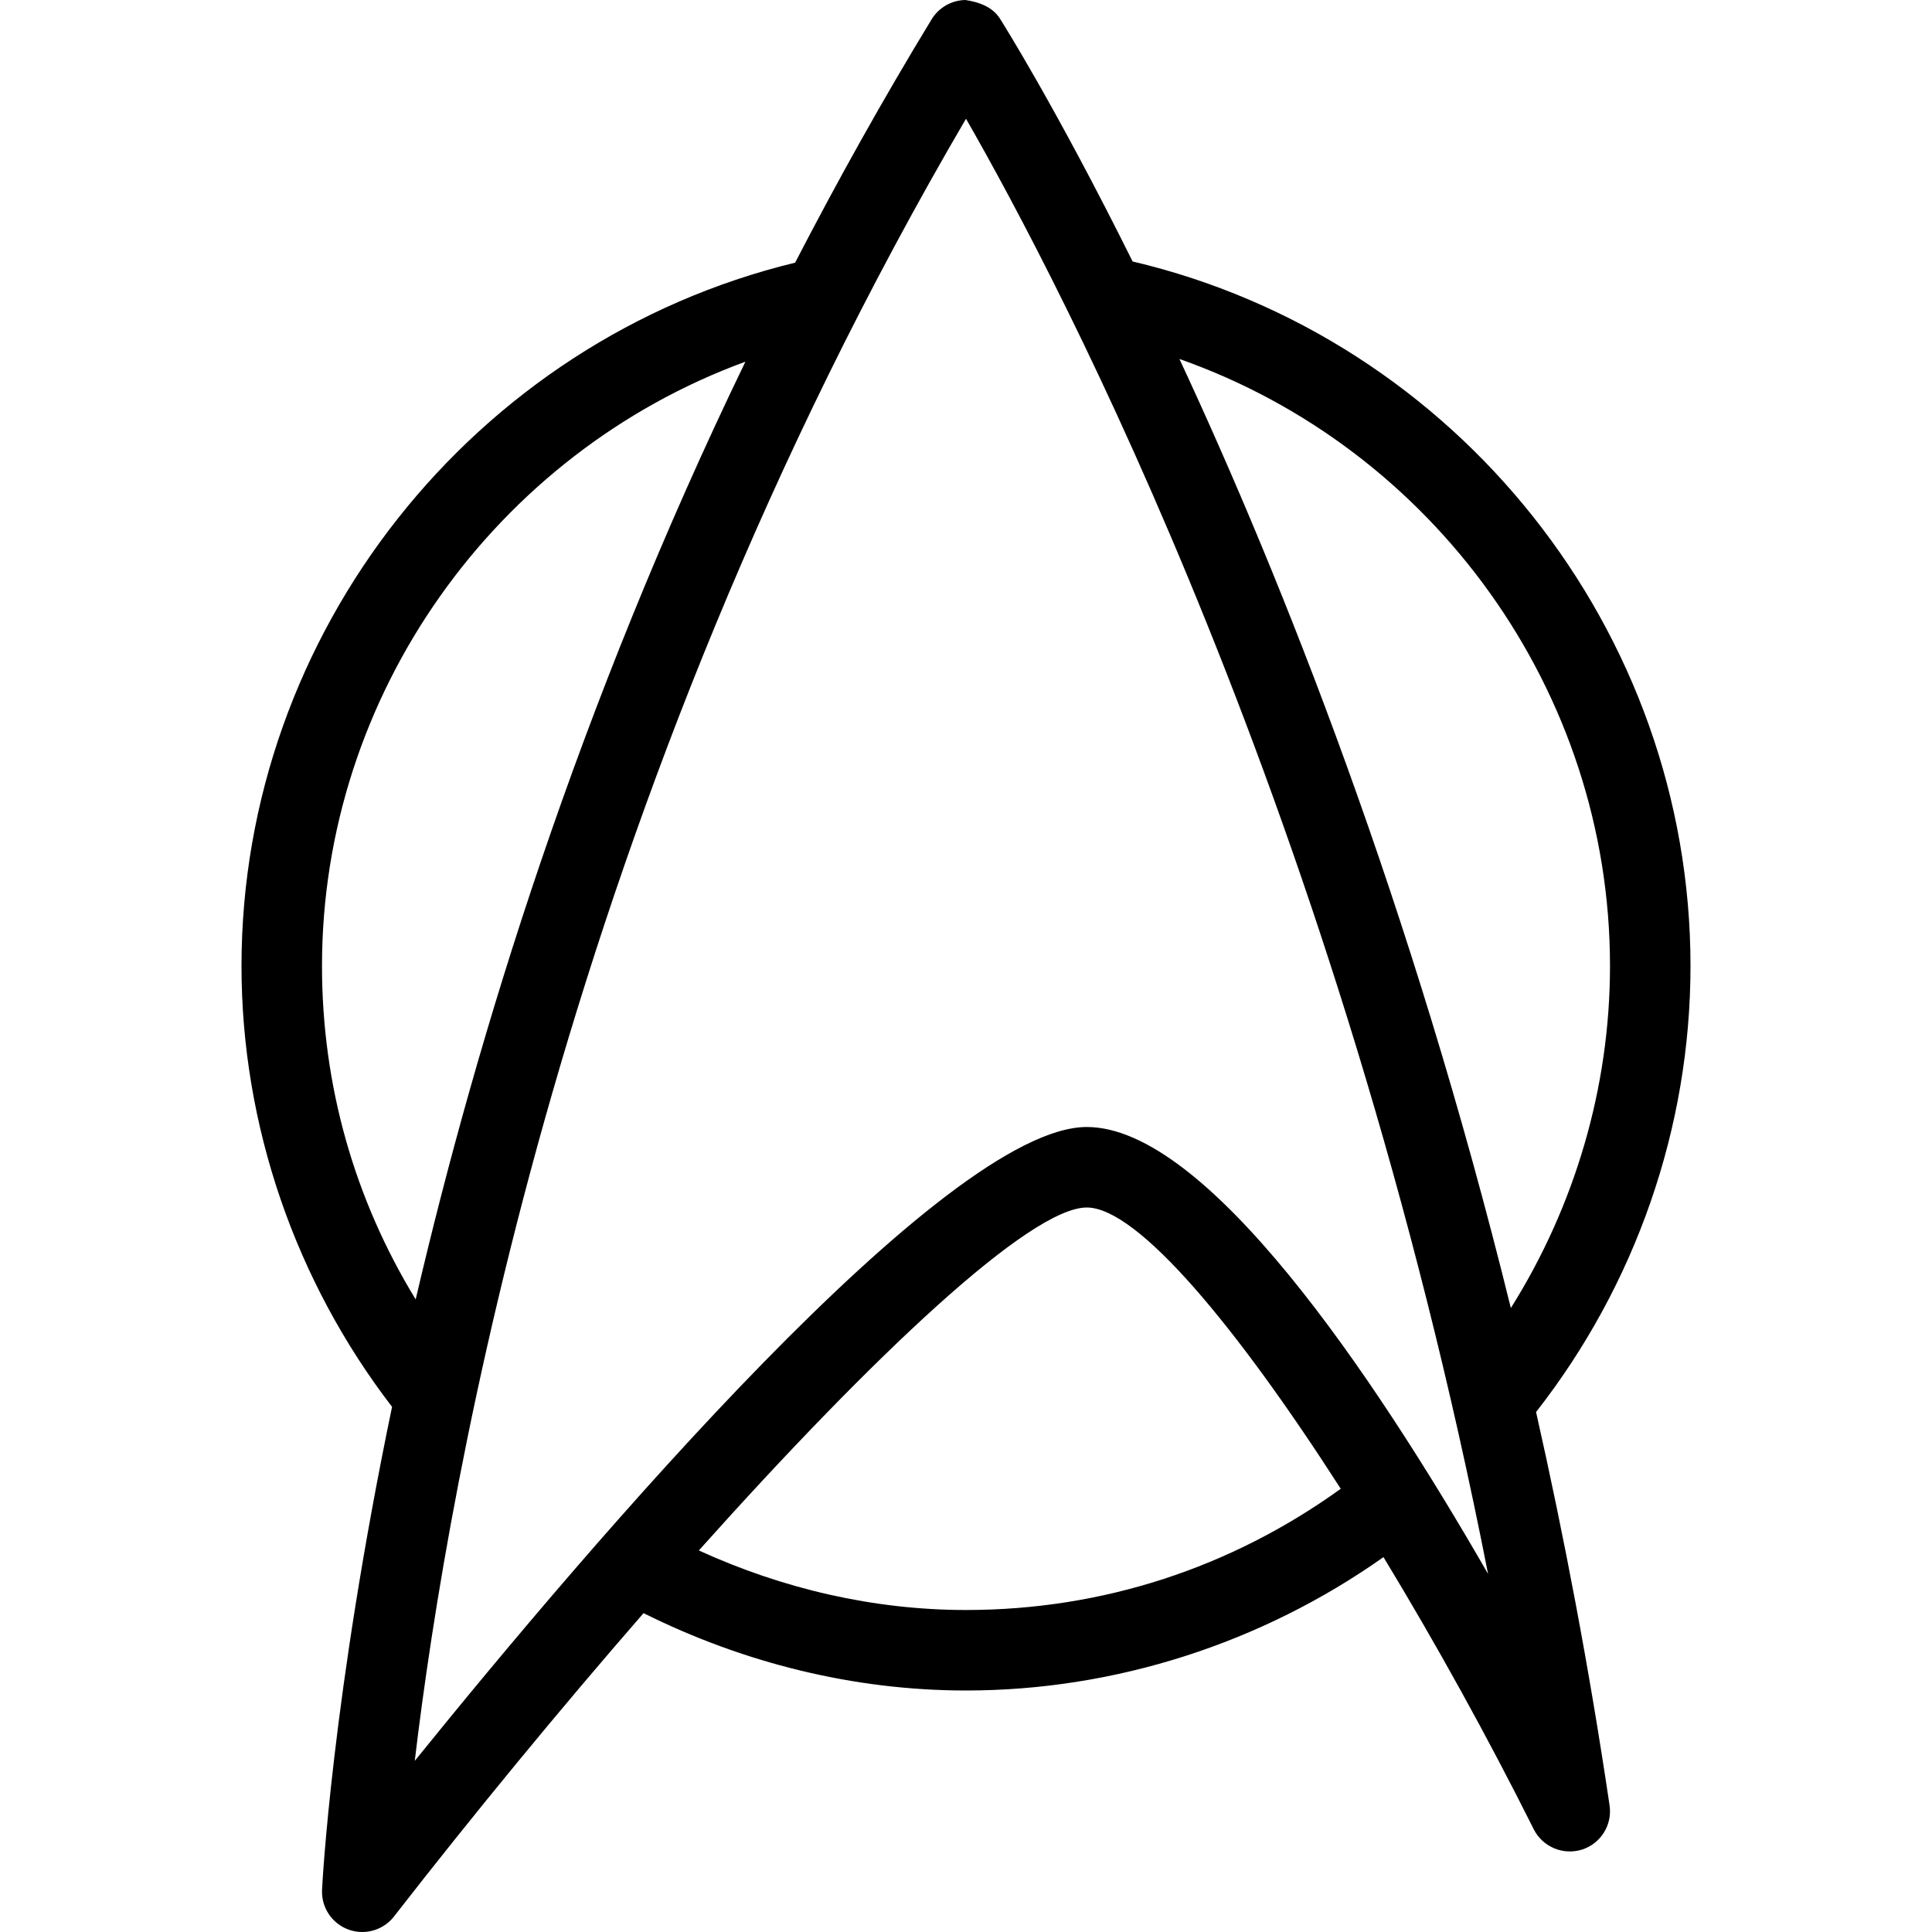
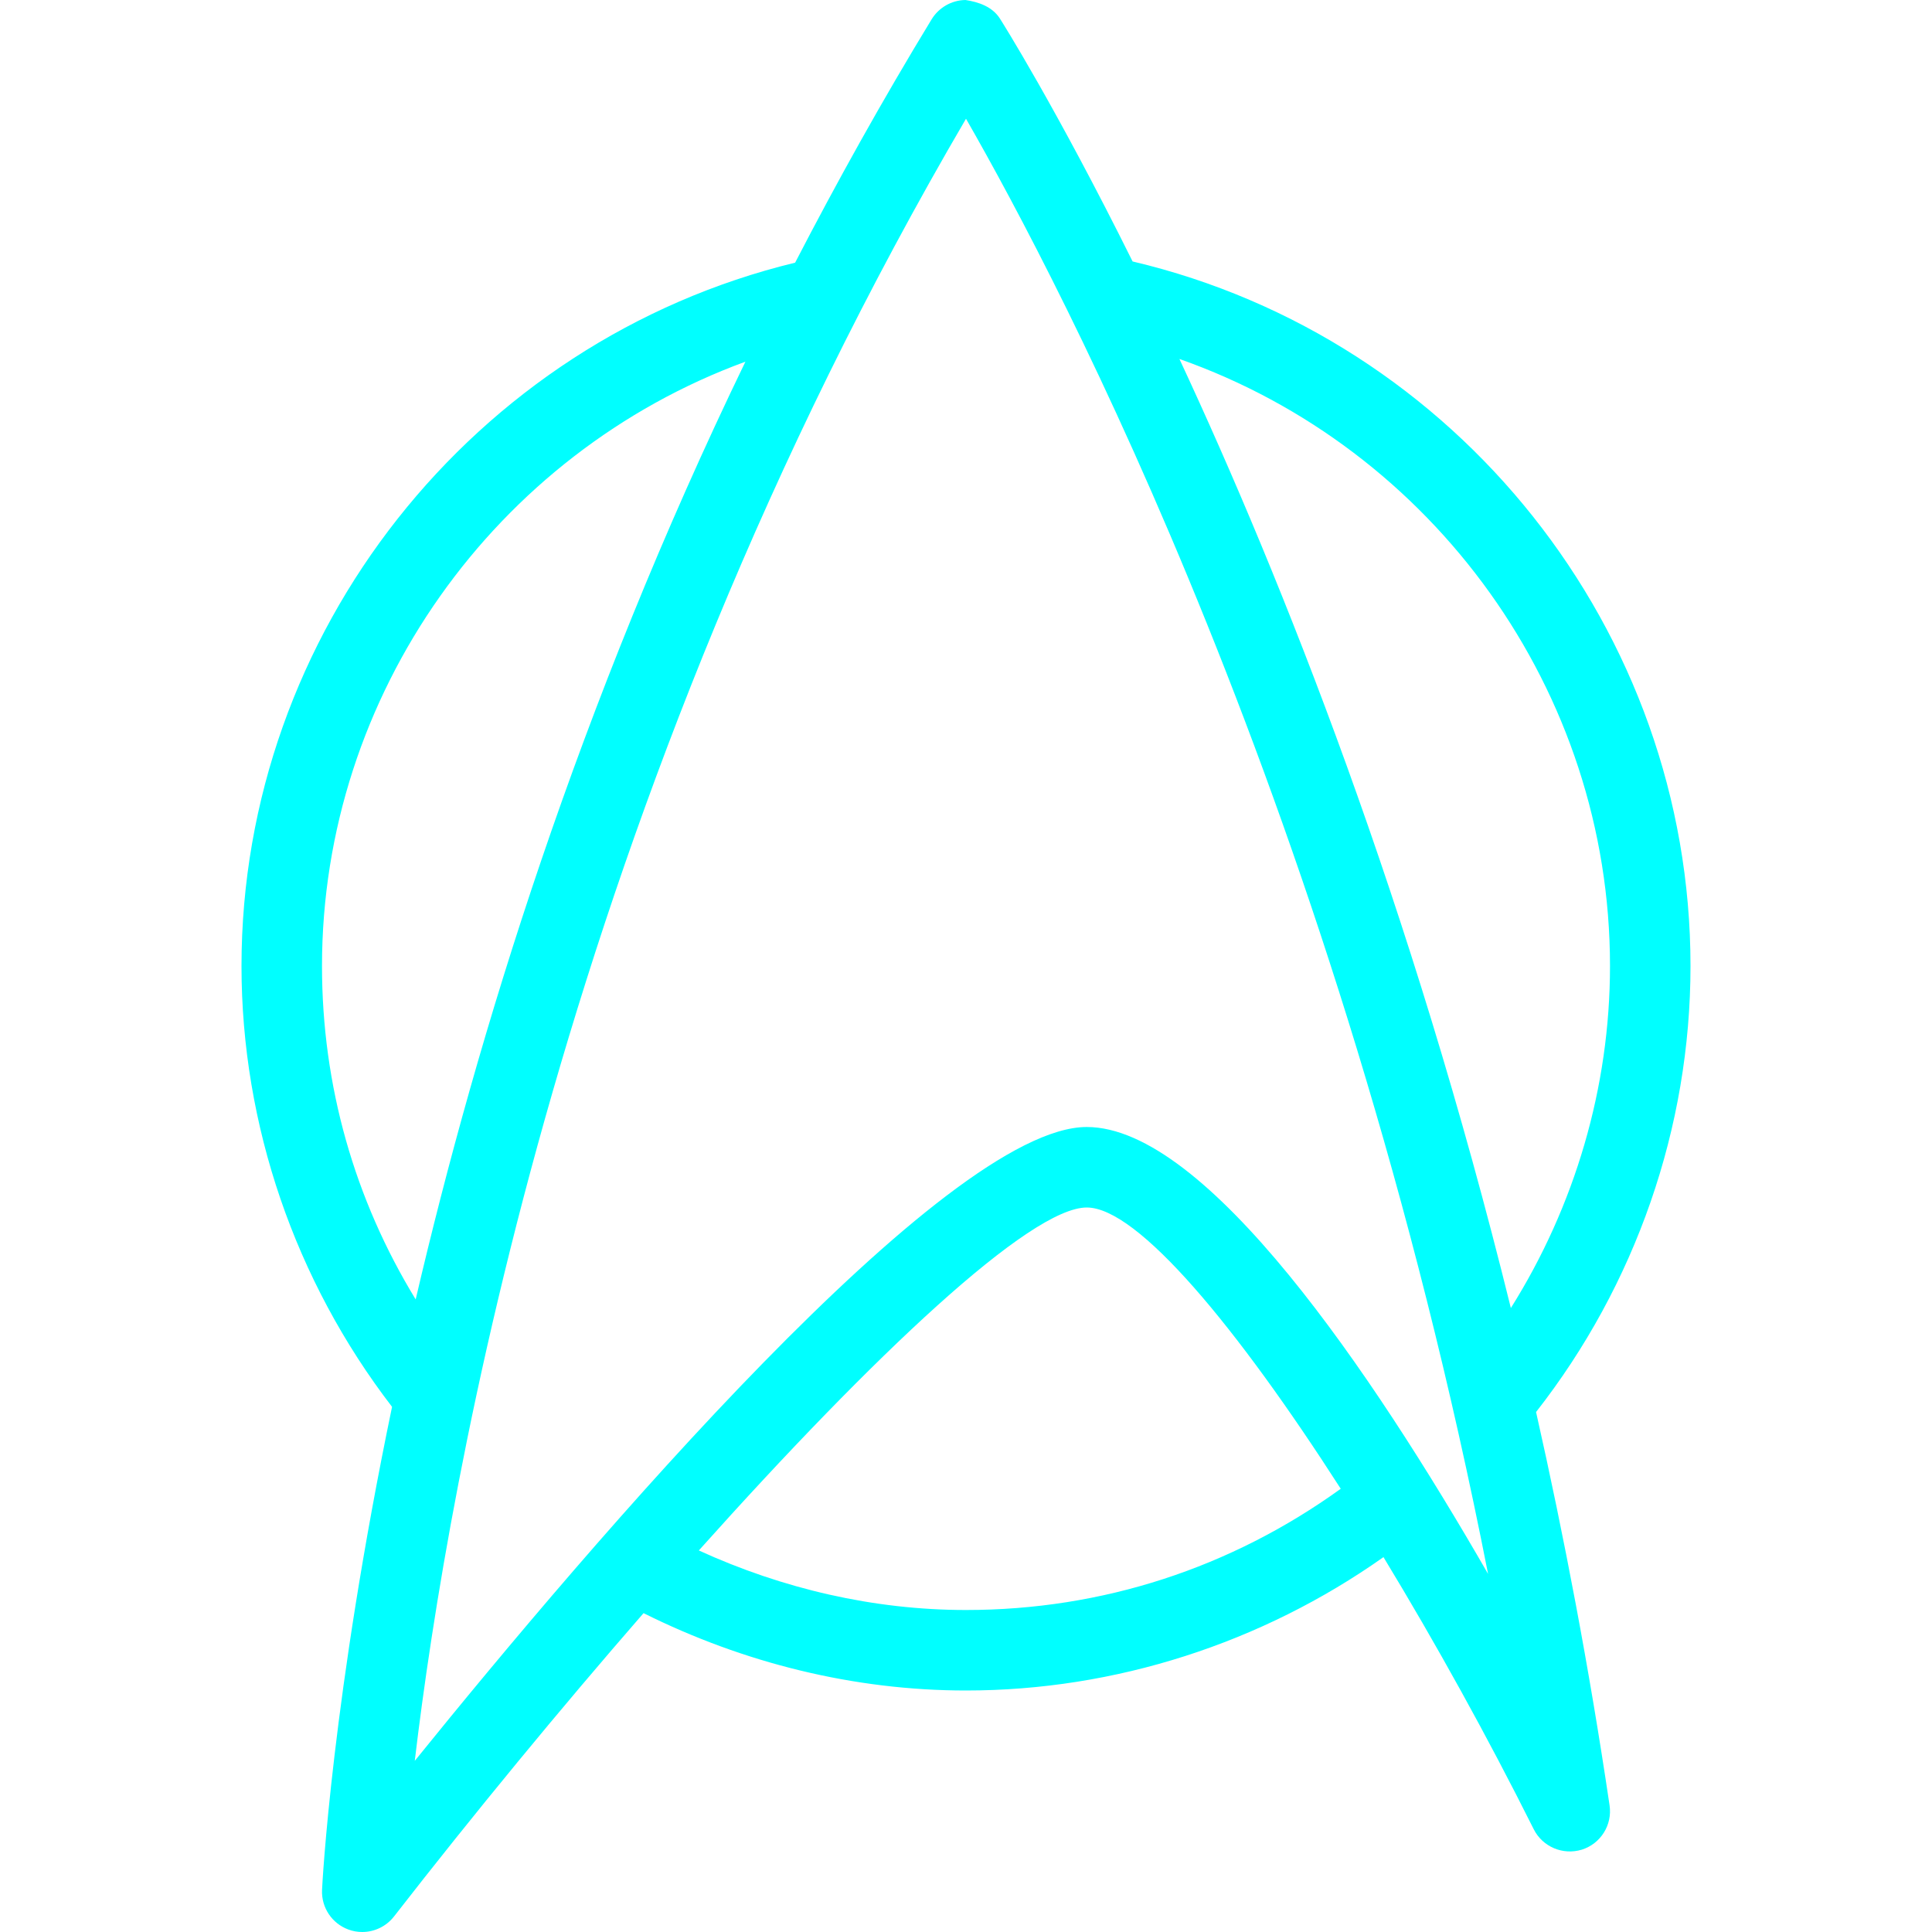
<svg xmlns="http://www.w3.org/2000/svg" version="1.1" id="Capa_1" x="0px" y="0px" viewBox="0 0 512 512" style="enable-background:new 0 0 512 512;" xml:space="preserve">
  <g>
    <g>
-       <path d="M407.072,374.202C433.415,340.547,448,298.85,448,256c0-88.829-61.909-166.438-147.85-186.711    c-20.319-40.901-34.781-63.781-35.191-64.414c-2-3.083-5.563-4.344-9.104-4.875c-3.667,0.052-7.052,1.99-8.969,5.125    c-13.103,21.526-25.092,43.073-36.168,64.484C125.435,90.292,64,167.771,64,256c0,42.181,14.216,83.41,39.897,116.829    c-15.973,76.823-18.507,126.935-18.553,128.046c-0.198,4.635,2.615,8.865,6.979,10.469C93.521,511.792,94.771,512,96,512    c3.219,0,6.354-1.469,8.417-4.115c21.306-27.393,44.047-55.009,66.13-80.385C197.069,440.721,226.337,448,256,448    c39.573,0,78.374-12.555,110.635-35.345c13.883,22.865,27.652,47.777,39.823,72.116c2.344,4.667,7.729,6.938,12.75,5.406    c5-1.583,8.115-6.552,7.344-11.74C421.15,441.973,414.513,407.201,407.072,374.202z M85.333,256c0-72,46.03-135.906,112.21-160.15    c-44.129,91.18-71.042,178.465-87.384,248.51C93.945,317.809,85.333,287.707,85.333,256z M256,426.667    c-24.457,0-48.598-5.624-70.803-15.78C231.766,358.846,273.065,320,288,320c13.568,0,39.871,31.813,67.31,74.539    C326.217,415.512,292.124,426.667,256,426.667z M288,298.667c-37.49,0-131.656,110.521-178.083,167.979    c8.781-73.99,39.99-253.896,146.083-435.177c25.458,44.344,98.813,184.271,138.354,385.635    C363.5,363.49,319.656,298.667,288,298.667z M400.393,346.642c-26.326-106.723-60.345-192.547-87.833-251.51    C379.802,118.813,426.667,183.145,426.667,256C426.667,288.178,417.361,319.599,400.393,346.642z" />
+       <path style="fill:cyan" d="M407.072,374.202C433.415,340.547,448,298.85,448,256c0-88.829-61.909-166.438-147.85-186.711    c-20.319-40.901-34.781-63.781-35.191-64.414c-2-3.083-5.563-4.344-9.104-4.875c-3.667,0.052-7.052,1.99-8.969,5.125    c-13.103,21.526-25.092,43.073-36.168,64.484C125.435,90.292,64,167.771,64,256c0,42.181,14.216,83.41,39.897,116.829    c-15.973,76.823-18.507,126.935-18.553,128.046c-0.198,4.635,2.615,8.865,6.979,10.469C93.521,511.792,94.771,512,96,512    c3.219,0,6.354-1.469,8.417-4.115c21.306-27.393,44.047-55.009,66.13-80.385C197.069,440.721,226.337,448,256,448    c39.573,0,78.374-12.555,110.635-35.345c13.883,22.865,27.652,47.777,39.823,72.116c2.344,4.667,7.729,6.938,12.75,5.406    c5-1.583,8.115-6.552,7.344-11.74C421.15,441.973,414.513,407.201,407.072,374.202z M85.333,256c0-72,46.03-135.906,112.21-160.15    c-44.129,91.18-71.042,178.465-87.384,248.51C93.945,317.809,85.333,287.707,85.333,256z M256,426.667    c-24.457,0-48.598-5.624-70.803-15.78C231.766,358.846,273.065,320,288,320c13.568,0,39.871,31.813,67.31,74.539    C326.217,415.512,292.124,426.667,256,426.667z M288,298.667c-37.49,0-131.656,110.521-178.083,167.979    c8.781-73.99,39.99-253.896,146.083-435.177c25.458,44.344,98.813,184.271,138.354,385.635    C363.5,363.49,319.656,298.667,288,298.667z M400.393,346.642c-26.326-106.723-60.345-192.547-87.833-251.51    C379.802,118.813,426.667,183.145,426.667,256C426.667,288.178,417.361,319.599,400.393,346.642z" />
    </g>
  </g>
  <g>
</g>
  <g>
</g>
  <g>
</g>
  <g>
</g>
  <g>
</g>
  <g>
</g>
  <g>
</g>
  <g>
</g>
  <g>
</g>
  <g>
</g>
  <g>
</g>
  <g>
</g>
  <g>
</g>
  <g>
</g>
  <g>
</g>
</svg>
